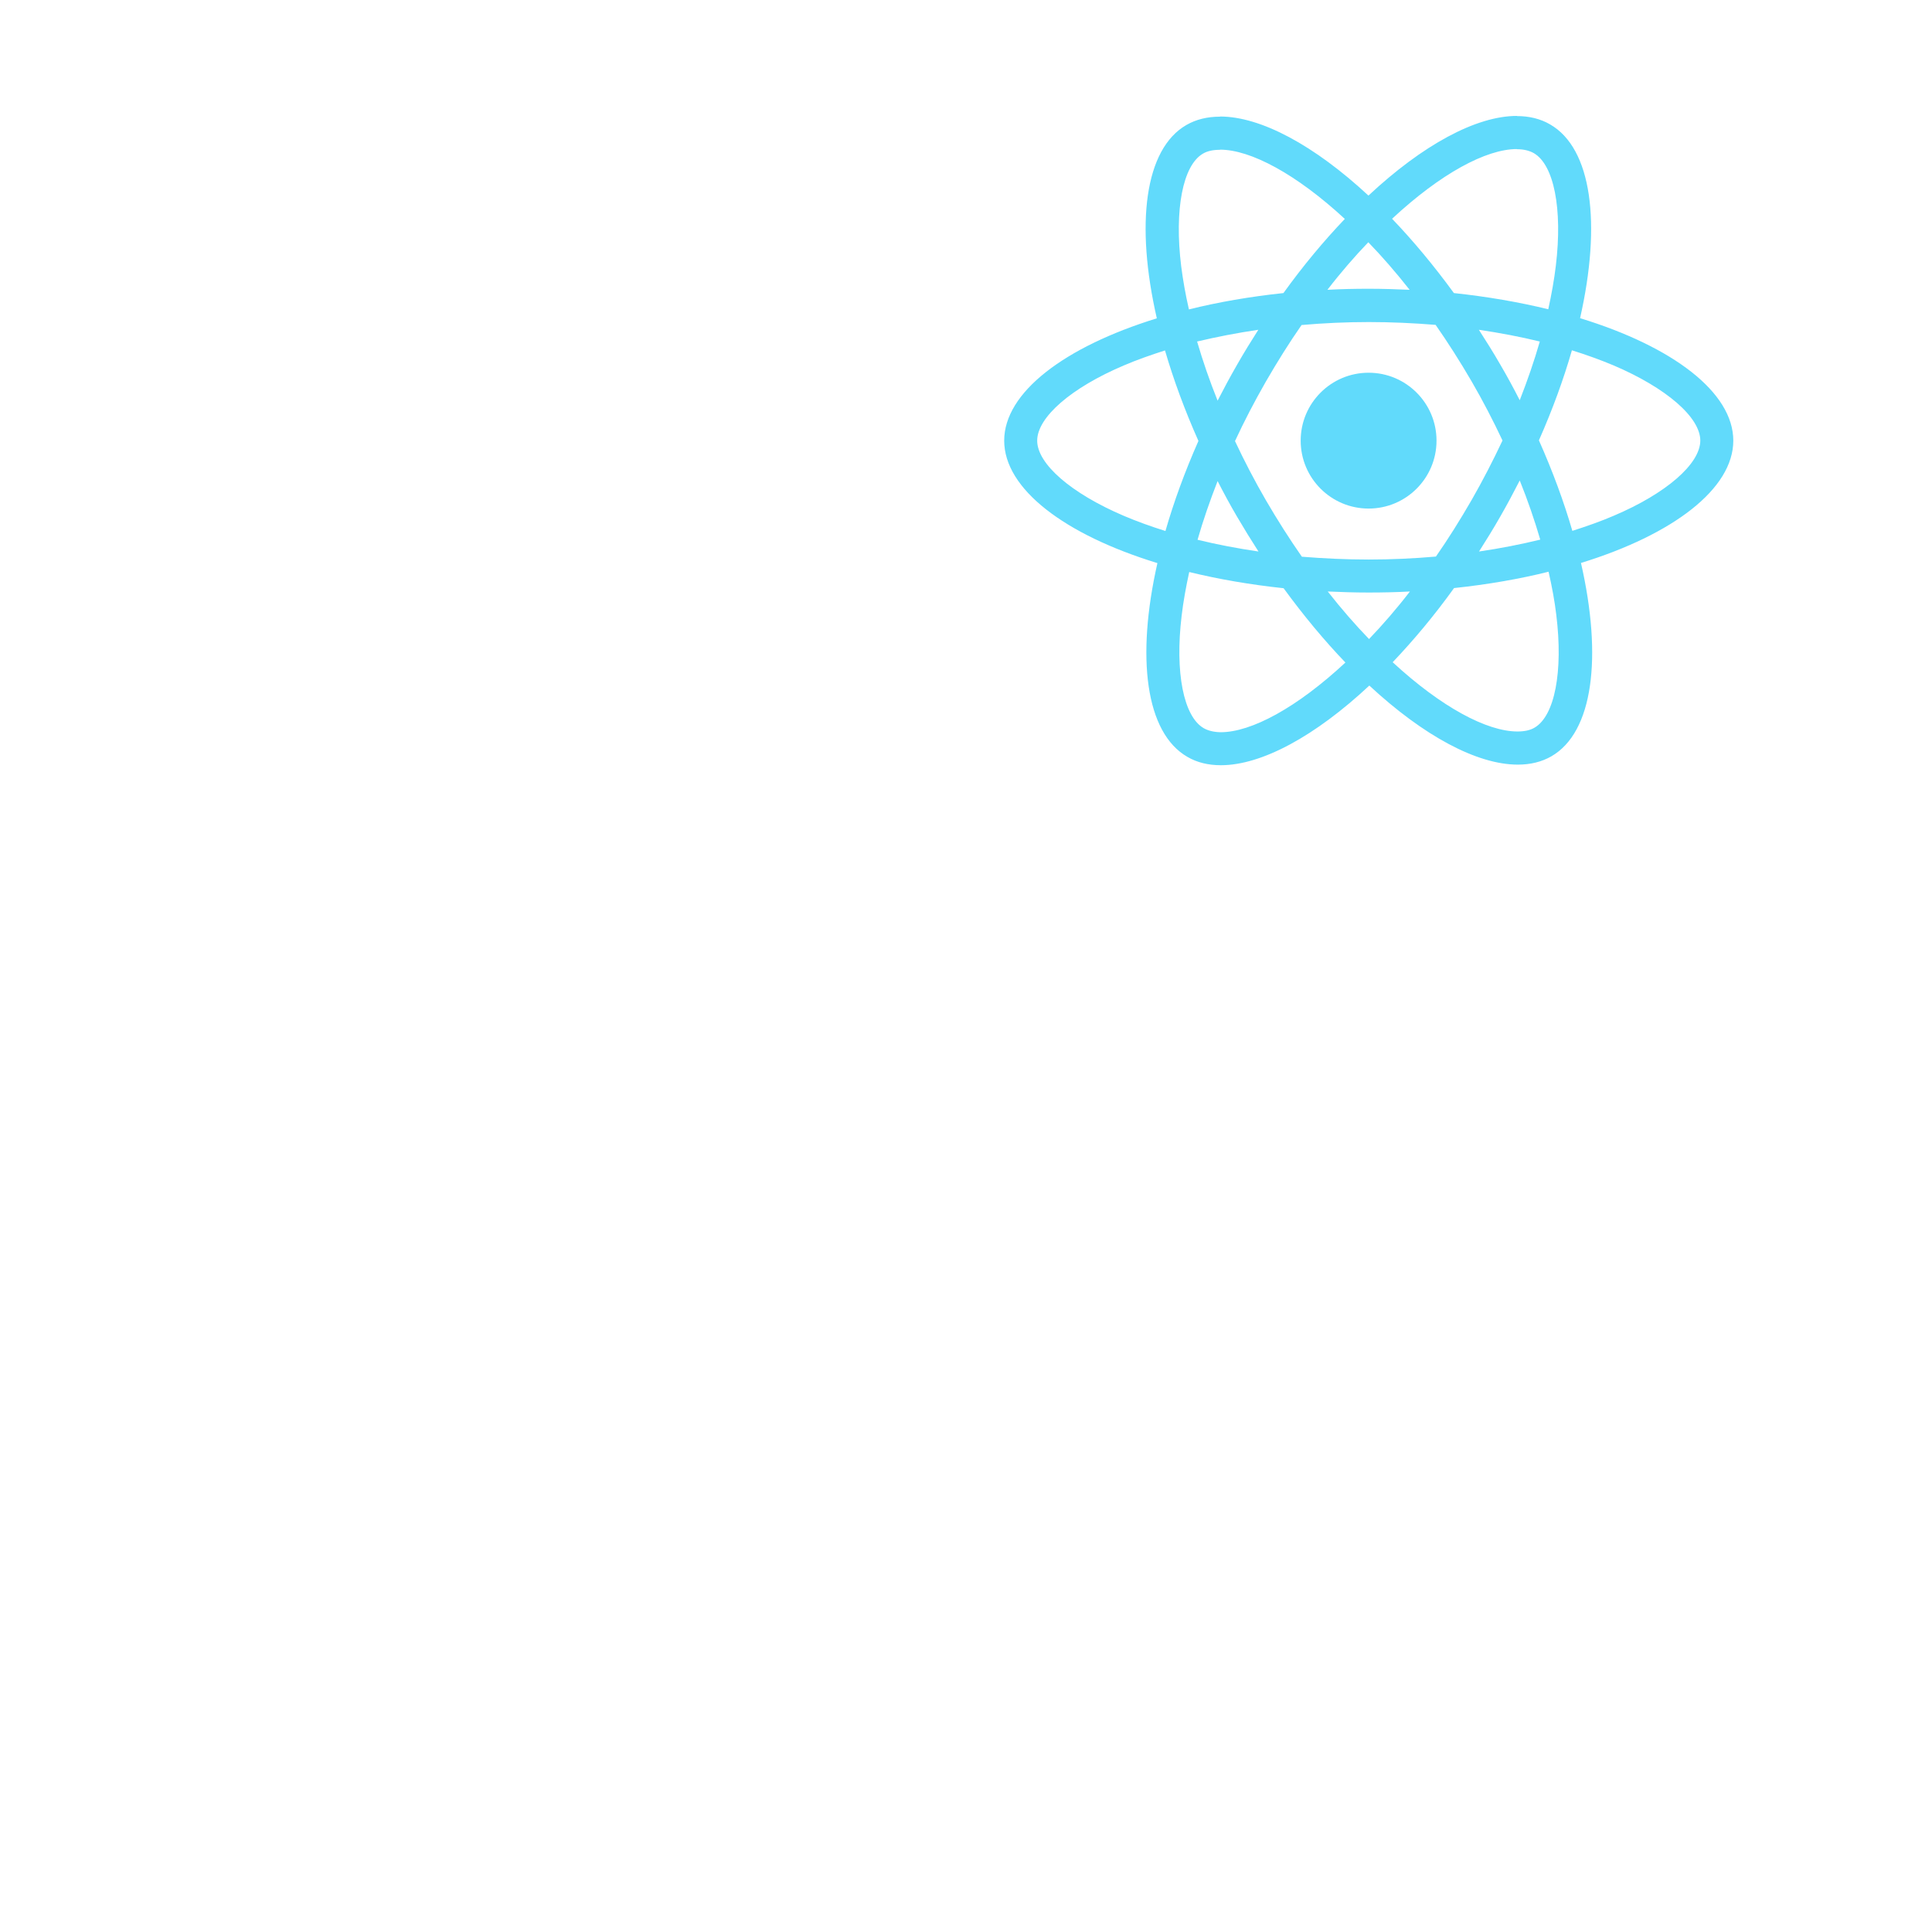
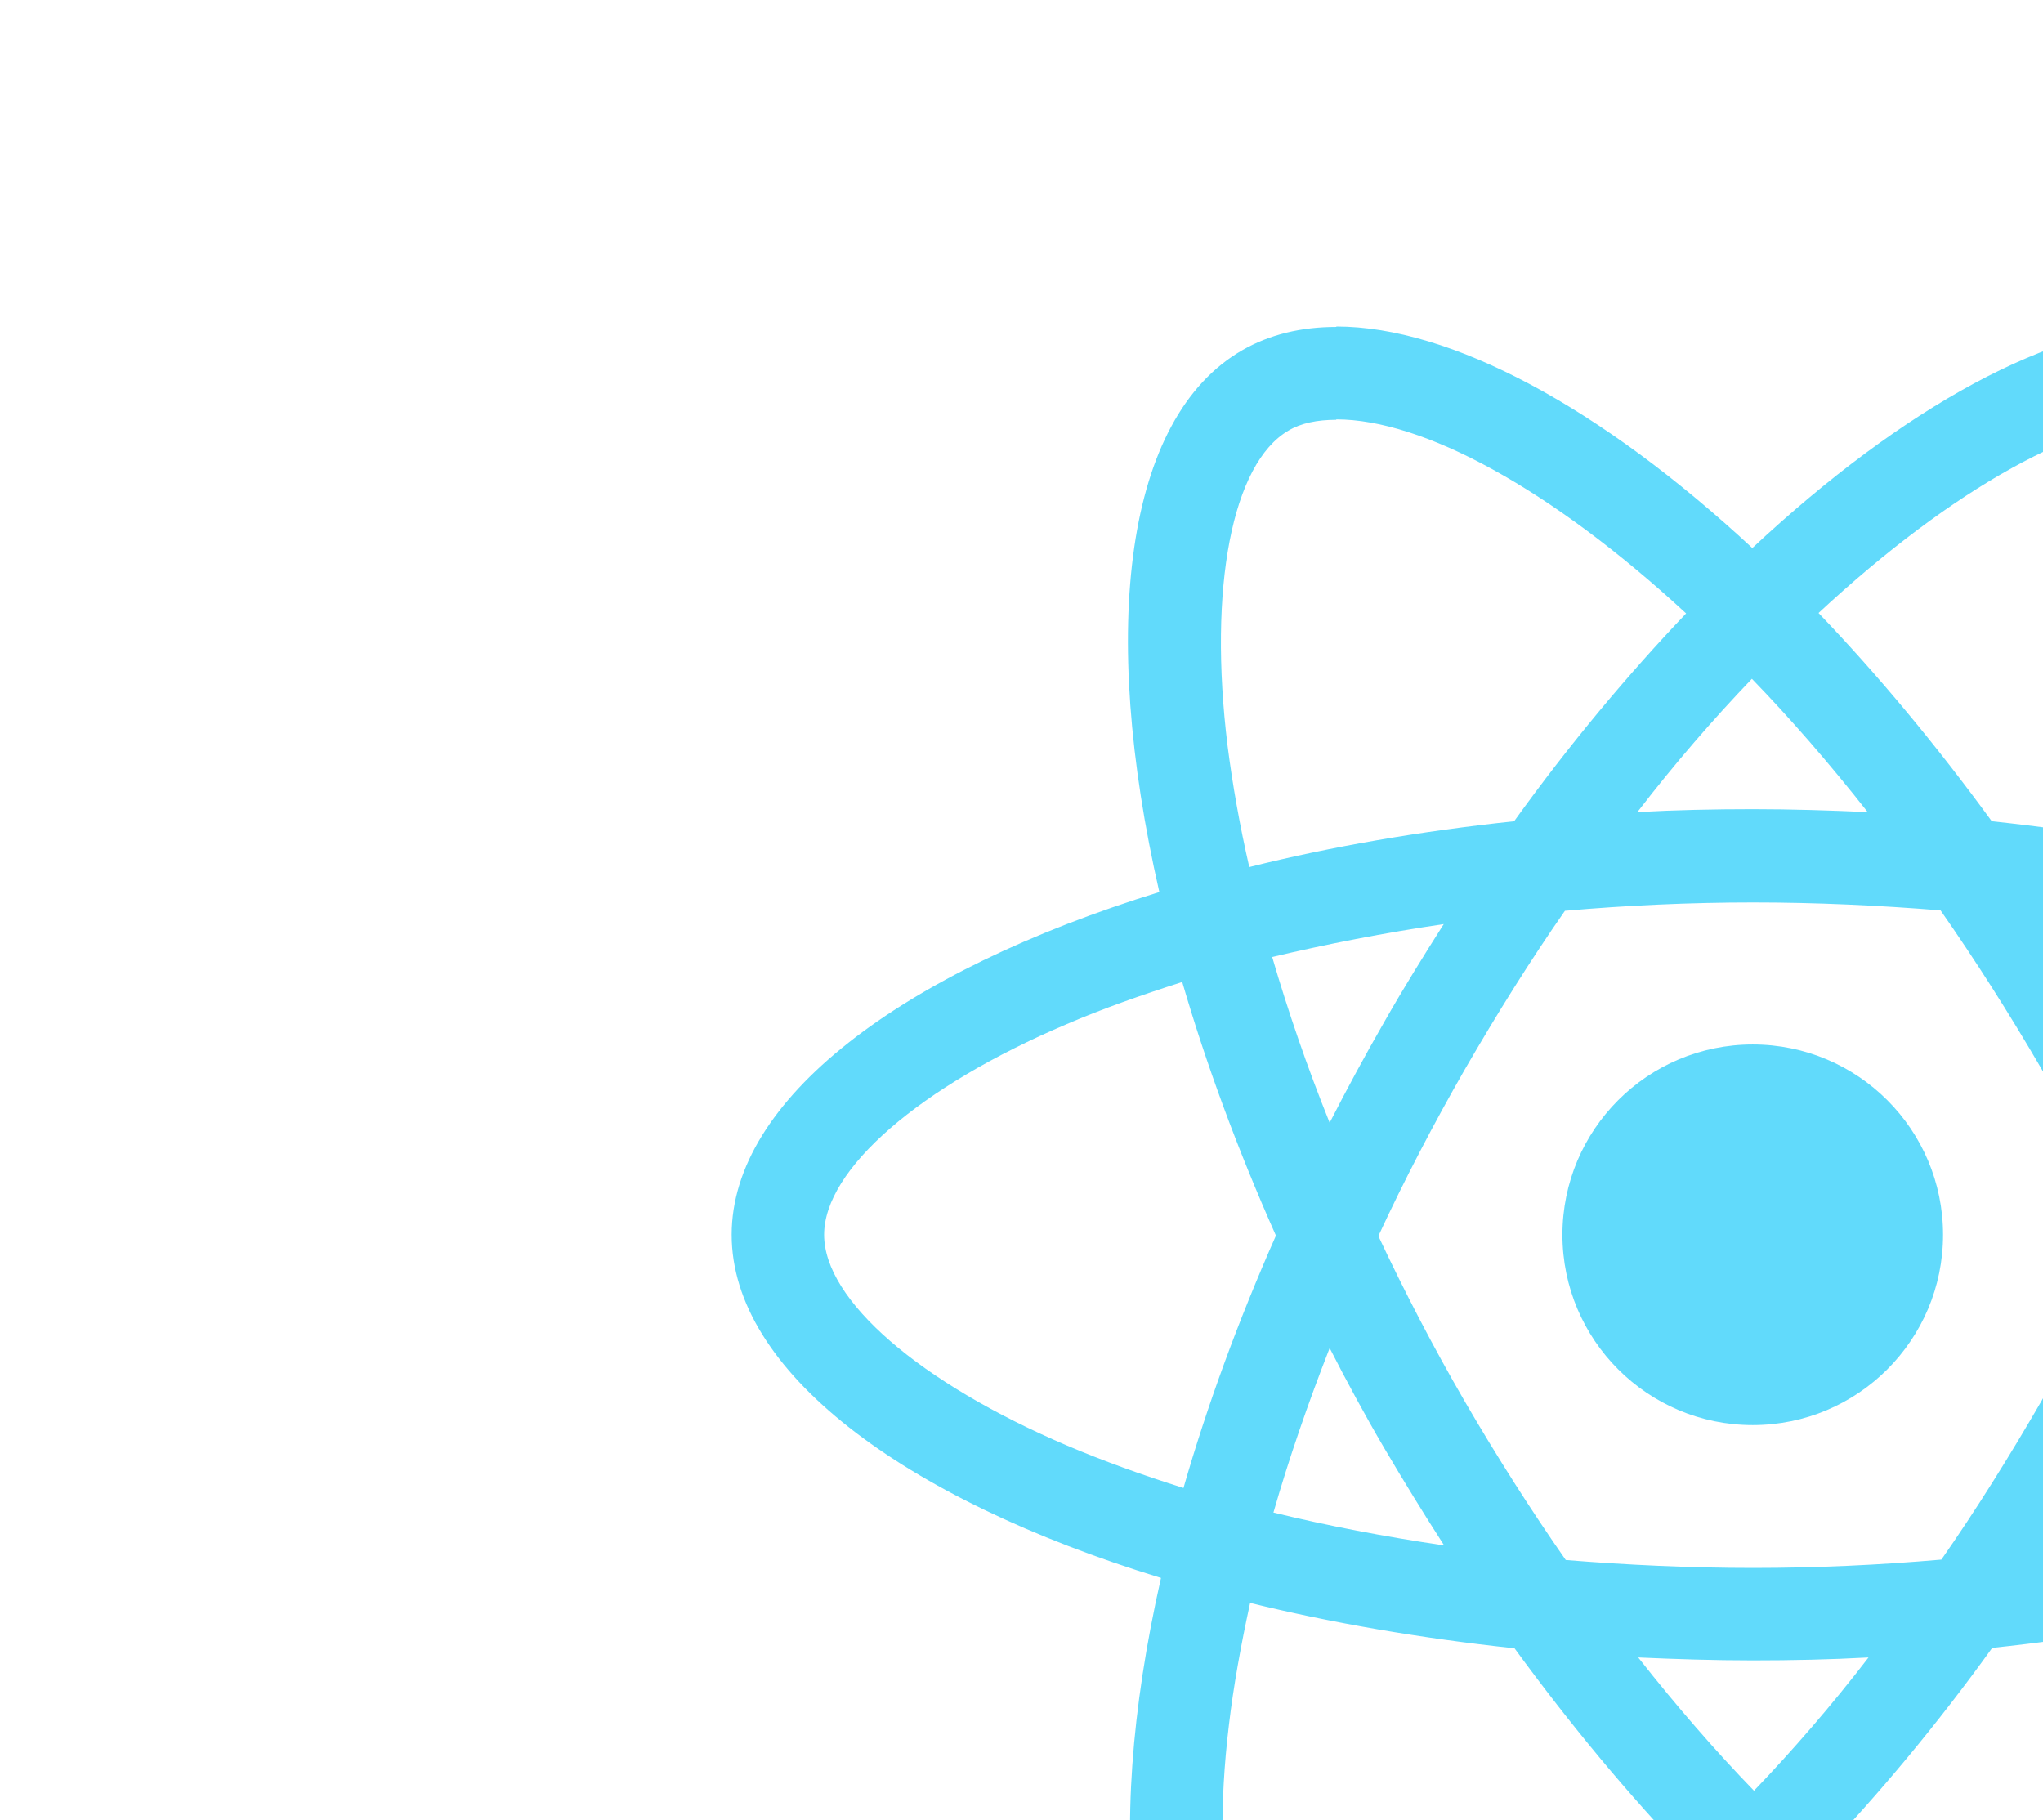
- <svg xmlns="http://www.w3.org/2000/svg" viewBox="-500 0 1300 1300">
-   <g fill="#61DAFB">
-     <path d="M666.3 296.5c0-32.5-40.7-63.3-103.1-82.4 14.4-63.6 8-114.2-20.2-130.4-6.5-3.8-14.1-5.6-22.4-5.6v22.3c4.6 0 8.3.9 11.4 2.6 13.6 7.8 19.5 37.5 14.9 75.7-1.1 9.4-2.9 19.3-5.1 29.4-19.6-4.8-41-8.5-63.5-10.9-13.5-18.5-27.5-35.3-41.6-50 32.6-30.3 63.2-46.9 84-46.9V78c-27.5 0-63.5 19.6-99.9 53.6-36.4-33.8-72.4-53.2-99.9-53.2v22.3c20.7 0 51.4 16.5 84 46.6-14 14.7-28 31.4-41.3 49.9-22.6 2.4-44 6.1-63.6 11-2.3-10-4-19.7-5.2-29-4.7-38.2 1.1-67.9 14.6-75.8 3-1.8 6.9-2.6 11.5-2.6V78.5c-8.4 0-16 1.8-22.6 5.6-28.1 16.2-34.4 66.7-19.9 130.1-62.2 19.2-102.7 49.9-102.7 82.3 0 32.5 40.7 63.3 103.1 82.4-14.4 63.6-8 114.2 20.2 130.4 6.5 3.8 14.1 5.6 22.5 5.6 27.5 0 63.5-19.6 99.9-53.6 36.4 33.8 72.4 53.2 99.9 53.2 8.4 0 16-1.8 22.6-5.6 28.1-16.2 34.4-66.7 19.9-130.1 62-19.1 102.5-49.9 102.5-82.3zm-130.2-66.7c-3.7 12.9-8.3 26.2-13.5 39.5-4.1-8-8.4-16-13.1-24-4.6-8-9.5-15.8-14.4-23.4 14.2 2.1 27.9 4.7 41 7.9zm-45.8 106.5c-7.8 13.5-15.8 26.3-24.1 38.2-14.9 1.3-30 2-45.2 2-15.1 0-30.2-.7-45-1.9-8.3-11.9-16.4-24.6-24.2-38-7.6-13.1-14.5-26.4-20.8-39.8 6.2-13.4 13.2-26.8 20.7-39.9 7.8-13.5 15.8-26.3 24.1-38.2 14.9-1.3 30-2 45.2-2 15.1 0 30.2.7 45 1.9 8.3 11.9 16.4 24.6 24.2 38 7.6 13.1 14.5 26.4 20.8 39.8-6.3 13.4-13.2 26.8-20.7 39.9zm32.3-13c5.4 13.4 10 26.8 13.8 39.8-13.1 3.2-26.9 5.9-41.2 8 4.9-7.7 9.8-15.6 14.4-23.7 4.6-8 8.9-16.1 13-24.1zM421.2 430c-9.3-9.6-18.6-20.3-27.8-32 9 .4 18.2.7 27.5.7 9.4 0 18.7-.2 27.8-.7-9 11.7-18.3 22.4-27.5 32zm-74.4-58.9c-14.2-2.1-27.9-4.7-41-7.9 3.7-12.9 8.3-26.2 13.5-39.5 4.1 8 8.4 16 13.1 24 4.7 8 9.5 15.8 14.4 23.4zM420.7 163c9.3 9.6 18.6 20.3 27.8 32-9-.4-18.2-.7-27.5-.7-9.4 0-18.7.2-27.8.7 9-11.7 18.3-22.4 27.5-32zm-74 58.9c-4.9 7.7-9.8 15.6-14.4 23.7-4.6 8-8.9 16-13 24-5.4-13.4-10-26.8-13.8-39.8 13.1-3.1 26.9-5.8 41.2-7.9zm-90.5 125.2c-35.4-15.1-58.3-34.9-58.3-50.6 0-15.7 22.9-35.6 58.3-50.6 8.6-3.7 18-7 27.7-10.1 5.7 19.6 13.2 40 22.5 60.9-9.2 20.8-16.6 41.1-22.2 60.6-9.9-3.1-19.3-6.5-28-10.2zM310 490c-13.6-7.8-19.5-37.5-14.9-75.7 1.1-9.4 2.9-19.3 5.1-29.4 19.6 4.8 41 8.5 63.5 10.9 13.5 18.5 27.5 35.3 41.6 50-32.6 30.3-63.2 46.9-84 46.9-4.5-.1-8.3-1-11.3-2.7zm237.2-76.2c4.7 38.2-1.1 67.9-14.6 75.8-3 1.8-6.9 2.6-11.5 2.6-20.7 0-51.4-16.5-84-46.6 14-14.7 28-31.4 41.3-49.9 22.6-2.4 44-6.1 63.6-11 2.3 10.1 4.1 19.8 5.2 29.1zm38.5-66.7c-8.6 3.7-18 7-27.7 10.1-5.7-19.6-13.2-40-22.5-60.9 9.2-20.8 16.6-41.1 22.2-60.6 9.9 3.1 19.3 6.5 28.1 10.2 35.4 15.1 58.3 34.9 58.3 50.6-.1 15.7-23 35.6-58.4 50.6zM320.8 78.4z" />
+ <svg xmlns="http://www.w3.org/2000/svg">
+   <g fill="#61DAFB">.
+         <path d="M666.3 296.5c0-32.5-40.7-63.3-103.1-82.4 14.4-63.6 8-114.2-20.2-130.4-6.5-3.8-14.1-5.6-22.4-5.6v22.3c4.6 0 8.3.9 11.4 2.6 13.6 7.8 19.5 37.5 14.9 75.7-1.1 9.4-2.9 19.3-5.1 29.4-19.6-4.8-41-8.5-63.5-10.9-13.5-18.5-27.5-35.3-41.6-50 32.6-30.3 63.2-46.9 84-46.9V78c-27.5 0-63.5 19.6-99.9 53.6-36.4-33.8-72.4-53.2-99.9-53.2v22.3c20.7 0 51.4 16.5 84 46.6-14 14.7-28 31.4-41.3 49.9-22.6 2.4-44 6.1-63.6 11-2.3-10-4-19.7-5.2-29-4.7-38.2 1.1-67.9 14.6-75.8 3-1.8 6.9-2.6 11.5-2.6V78.5c-8.4 0-16 1.8-22.6 5.6-28.1 16.2-34.4 66.7-19.9 130.1-62.2 19.2-102.7 49.9-102.7 82.3 0 32.5 40.7 63.3 103.1 82.4-14.4 63.6-8 114.2 20.2 130.4 6.5 3.8 14.1 5.6 22.5 5.6 27.5 0 63.5-19.6 99.9-53.6 36.4 33.8 72.4 53.2 99.9 53.2 8.4 0 16-1.8 22.6-5.6 28.1-16.2 34.4-66.7 19.9-130.1 62-19.1 102.5-49.9 102.5-82.3zm-130.2-66.7c-3.7 12.9-8.3 26.2-13.5 39.5-4.1-8-8.4-16-13.1-24-4.6-8-9.5-15.8-14.4-23.4 14.2 2.1 27.9 4.7 41 7.9zm-45.8 106.5c-7.8 13.5-15.8 26.3-24.1 38.2-14.9 1.3-30 2-45.2 2-15.1 0-30.2-.7-45-1.9-8.3-11.9-16.4-24.6-24.2-38-7.6-13.1-14.5-26.4-20.8-39.8 6.2-13.4 13.2-26.8 20.7-39.9 7.8-13.5 15.8-26.3 24.1-38.2 14.9-1.3 30-2 45.2-2 15.1 0 30.2.7 45 1.9 8.3 11.9 16.4 24.6 24.2 38 7.6 13.1 14.5 26.4 20.8 39.8-6.3 13.4-13.2 26.8-20.7 39.9zm32.3-13c5.4 13.4 10 26.8 13.8 39.8-13.1 3.2-26.9 5.9-41.2 8 4.9-7.7 9.8-15.6 14.4-23.7 4.6-8 8.9-16.1 13-24.1zM421.2 430c-9.3-9.6-18.6-20.3-27.8-32 9 .4 18.2.7 27.5.7 9.4 0 18.7-.2 27.8-.7-9 11.7-18.3 22.4-27.5 32zm-74.4-58.9c-14.2-2.1-27.9-4.7-41-7.9 3.7-12.9 8.3-26.2 13.5-39.5 4.1 8 8.4 16 13.1 24 4.7 8 9.5 15.8 14.4 23.4zM420.7 163c9.3 9.6 18.6 20.3 27.8 32-9-.4-18.2-.7-27.5-.7-9.4 0-18.7.2-27.8.7 9-11.7 18.3-22.4 27.5-32zm-74 58.9c-4.9 7.7-9.8 15.6-14.4 23.7-4.6 8-8.9 16-13 24-5.4-13.4-10-26.8-13.8-39.8 13.1-3.1 26.9-5.8 41.2-7.9zm-90.5 125.2c-35.4-15.1-58.3-34.9-58.3-50.6 0-15.7 22.9-35.6 58.3-50.6 8.6-3.7 18-7 27.7-10.1 5.7 19.6 13.2 40 22.5 60.9-9.2 20.8-16.6 41.1-22.2 60.6-9.9-3.1-19.3-6.5-28-10.2zM310 490c-13.6-7.8-19.5-37.5-14.9-75.7 1.1-9.4 2.9-19.3 5.1-29.4 19.6 4.8 41 8.5 63.5 10.9 13.5 18.5 27.5 35.3 41.6 50-32.6 30.3-63.2 46.9-84 46.9-4.5-.1-8.3-1-11.3-2.7zm237.2-76.2c4.7 38.2-1.1 67.9-14.6 75.8-3 1.8-6.9 2.6-11.5 2.6-20.7 0-51.4-16.5-84-46.6 14-14.7 28-31.4 41.3-49.9 22.6-2.4 44-6.1 63.6-11 2.3 10.1 4.1 19.8 5.2 29.1zm38.5-66.7c-8.6 3.7-18 7-27.7 10.1-5.7-19.6-13.2-40-22.5-60.9 9.2-20.8 16.6-41.1 22.2-60.6 9.9 3.1 19.3 6.5 28.1 10.2 35.4 15.1 58.3 34.9 58.3 50.6-.1 15.7-23 35.6-58.4 50.6zM320.8 78.4z" />
    <circle cx="420.9" cy="296.5" r="45.7" />
    <path d="M520.5 78.1z" />
  </g>
</svg>
